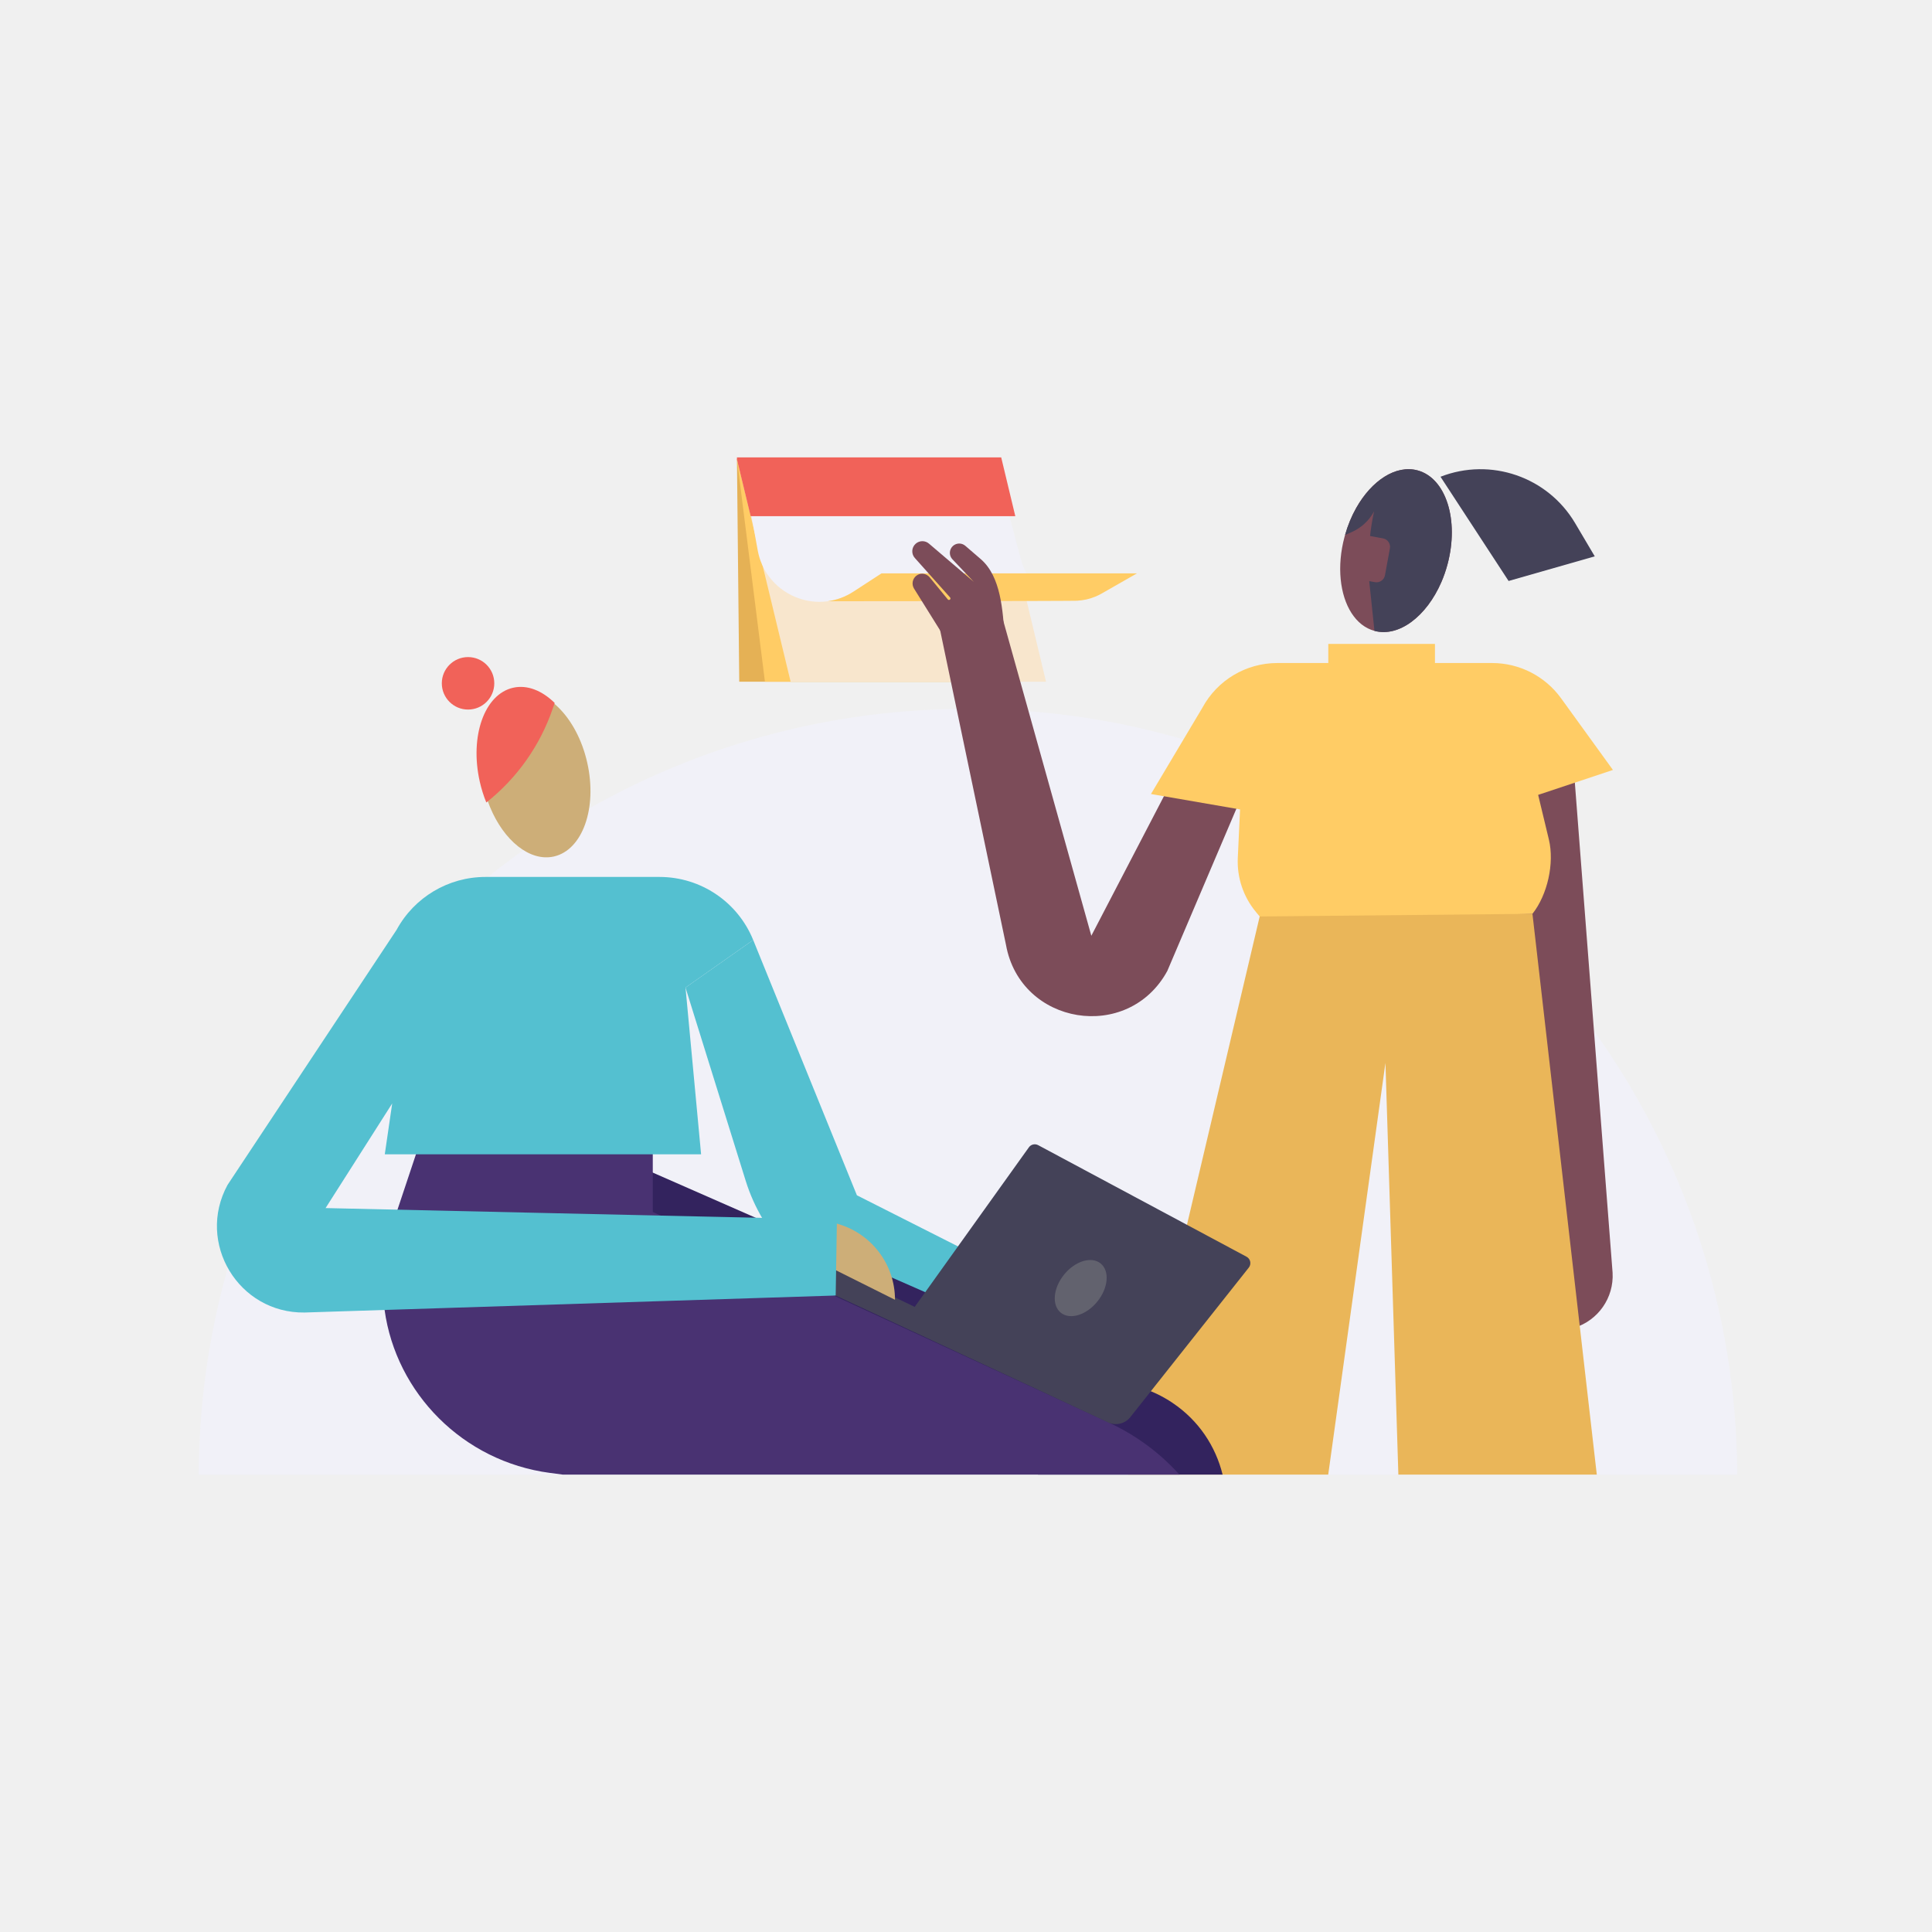
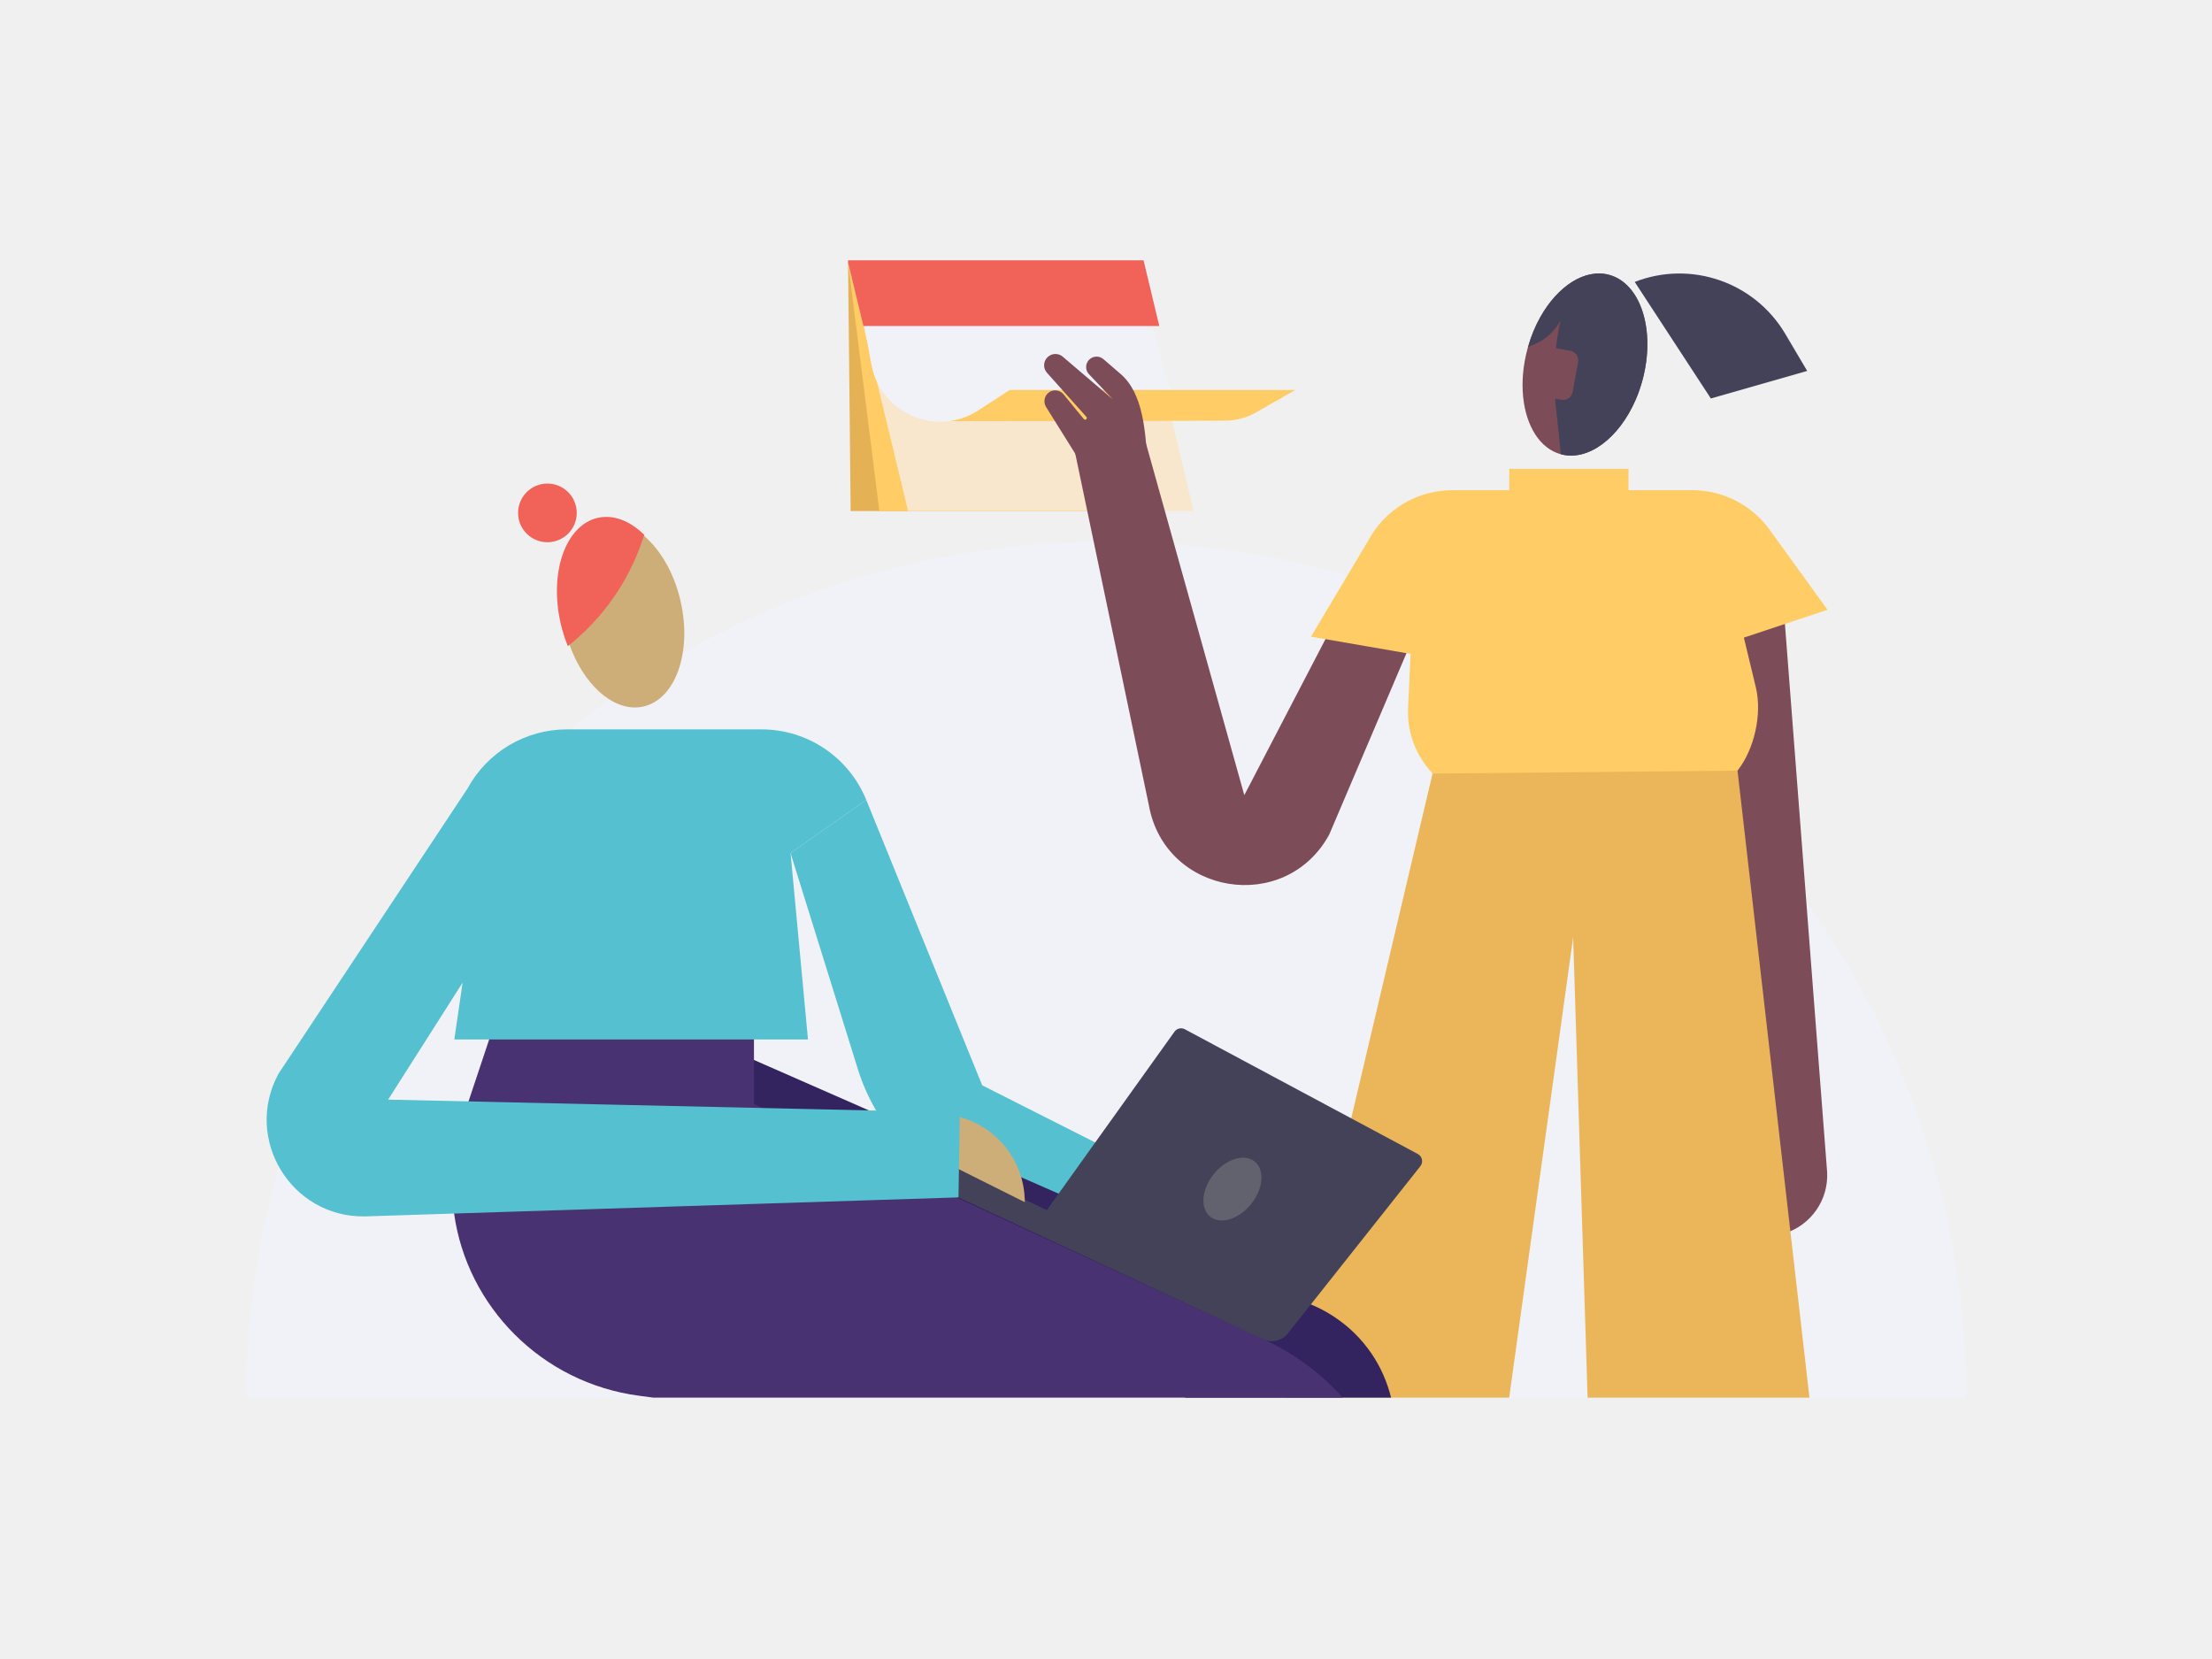
- <svg xmlns="http://www.w3.org/2000/svg" version="1.1" id="Layer_1" x="0px" y="0px" viewBox="0 0 2000 2000" style="enable-background:new 0 0 2000 2000;" xml:space="preserve">
-   <style type="text/css">
- 	.st0{fill:#F1F1F8;}
- 	.st1{fill:#54C0D0;}
- 	.st2{fill:#7C4C59;}
- 	.st3{fill:#EAB659;}
- 	.st4{fill:#FFCC65;}
- 	.st5{fill:#33235E;}
- 	.st6{fill:#493272;}
- 	.st7{fill:#444258;}
- 	.st8{fill:#62626E;}
- 	.st9{fill:#CDAE78;}
- 	.st10{fill:#F16259;}
- 	.st11{fill:none;}
- 	.st12{fill:#E5B155;}
- 	.st13{fill:#F8E6CD;}
- 	.st14{fill:none;stroke:#FFFFFF;stroke-miterlimit:10;}
- 	.st15{fill:#DB4643;}
- 	.st16{fill:#51C1D0;}
- 	.st17{fill:none;stroke:#7C4C59;stroke-width:10;stroke-linecap:round;stroke-linejoin:round;stroke-miterlimit:10;}
- 	.st18{fill:#EF4C86;}
- 	.st19{fill:#31AAB9;}
- 	.st20{fill:none;stroke:#61C08B;stroke-width:8;stroke-miterlimit:10;}
- 	.st21{fill:#61C08B;}
- </style>
-   <g>
-     <path class="st0" d="M1798.42,1526.5H205.69c0.33-74.17,10.8-145.95,30.1-214C281.65,1150.78,377.3,1010,505.15,907.81   c11.98-9.59,24.26-18.83,36.8-27.7c21.84-15.5,44.49-29.91,67.89-43.17h0.02c112.58-63.84,242.23-101.06,380.42-103.05h0.02   c3.91-0.06,7.84-0.09,11.77-0.09c21.11,0,42.02,0.83,62.7,2.44c55.25,4.29,108.9,14.23,160.39,29.23c2.98,0.87,5.95,1.76,8.92,2.67   c22.23,6.73,44.04,14.45,65.4,23.07c90.25,36.34,172.31,88.75,242.63,153.67c0.56,0.51,1.11,1.02,1.65,1.53   c6.79,6.28,13.47,12.72,20.04,19.26c9.68,9.61,19.11,19.48,28.26,29.59c20.7,22.8,40.08,46.81,58.02,71.92l0.02,0.03   C1742.81,1196.77,1797.65,1355.23,1798.42,1526.5z" />
-     <path class="st1" d="M709.63,1022.34l62.33,200.06c17.53,56.25,60.91,100.73,116.71,119.65l325.25,110.3l19.94-39.66l-346.8-175.34   L779.7,973.07L709.63,1022.34z" />
-     <path class="st2" d="M1629.71,802.86l39.64,514.7c1.45,25.84-14.91,49.33-39.64,56.95l-97.64-605.42L1629.71,802.86z" />
-     <polygon class="st3" points="1652.99,1526.5 1447.58,1526.5 1434.2,1100.31 1374.97,1526.5 1167.74,1526.5 1176.68,1488.61    1186.72,1446.06 1186.72,1446.04 1187.36,1443.33 1188.4,1438.91 1198.78,1394.94 1228.73,1267.93 1304.02,948.76 1306.22,939    1542.1,944.89 1560.5,945.36 1586.38,946 1586.39,946 1592.05,995.28 1635.32,1372.44  " />
-     <rect x="1375.05" y="666.58" class="st4" width="110.4" height="45.16" />
-     <path class="st5" d="M1167.74,1526.5h53.2h44.69c-7.17-29.11-24.58-55.92-51.7-74.16v-0.02c-5.27-3.55-10.92-6.78-16.92-9.63   l-5.67-2.49l-2.94-1.29l-230.63-101.25l-34.59-15.18l-57.38-25.18l-3.12-1.36l-71.49-31.4l-8.97-3.93l-106.47-46.74l-2.66-1.17   l-6.77,45.3l-6.7,45l107.61,41.25l376.29,144.24l-69.08,38.01H1167.74z" />
-     <path class="st6" d="M1167.74,1526.5h53.2c-12.89-14.31-27.72-27.09-44.27-37.89c-8.67-5.67-17.83-10.79-27.43-15.31   c-0.03,0-0.06-0.02-0.07-0.03c-0.48-0.22-0.98-0.46-1.47-0.69l-40.76-18.82l-1.18-0.54L863.2,1341.18l-179.24-82.77h-0.04   l-8.16-3.8v-40.74v-18.94v-29.03h-235.5l-9.67,29.03l-19.13,57.36l-4.83,14.51c-4.37,13.09-7.31,26.31-8.9,39.49   c-2.04,16.93-1.83,33.63,0.4,49.78c11.9,86.03,81.06,156.74,171.15,168.68l13.24,1.76h491.92H1167.74z" />
-     <path class="st7" d="M1074.72,1185.46l215.69,115.49c4.12,2.21,5.24,7.61,2.34,11.27l-122.59,154.73   c-5.51,6.96-15.08,9.23-23.13,5.48l-288.07-134.17v-27.8l87.93,42.44l118.2-165.19C1067.27,1184.64,1071.4,1183.68,1074.72,1185.46   z" />
-     <path class="st2" d="M1498.43,584.31c-1.73,6.43-3.87,12.59-6.37,18.35c-15.36,35.4-43.9,57.22-69.22,50.42   c-9.75-2.62-17.8-9.16-23.76-18.43c-12-18.63-15.45-48.28-7.22-78.94c0.17-0.65,0.34-1.27,0.54-1.9   c2.86-10.14,6.77-19.48,11.46-27.82c16.07-28.58,41.11-45.08,63.57-39.06C1496.88,494.85,1510.74,538.45,1498.43,584.31z" />
-     <path class="st7" d="M1498.43,584.31c-1.73,6.43-3.87,12.59-6.37,18.35c-15.36,35.4-43.9,57.22-69.22,50.42l-5.44-51.64   l-0.36-17.27c-0.39-18.44,1.44-36.85,5.43-54.85l0,0l0,0c-5.15,9.61-13.38,17.21-23.38,21.58l-6.69,2.92   c2.86-10.14,6.77-19.48,11.46-27.82c16.07-28.58,41.11-45.08,63.57-39.06C1496.88,494.85,1510.74,538.45,1498.43,584.31z" />
-     <path class="st2" d="M1423.36,602.66l-13.51-2.49c-4.83-0.89-8.02-5.52-7.13-10.35l5.12-27.84c0.89-4.83,5.52-8.02,10.35-7.13   l13.51,2.49c4.83,0.89,8.02,5.52,7.13,10.35l-5.12,27.84C1432.82,600.35,1428.18,603.55,1423.36,602.66z" />
-     <path class="st7" d="M1491.21,493.53L1491.21,493.53c51.96-20.29,110.97,0.06,139.37,48.07l20.31,34.33l-89.2,25.5L1491.21,493.53z   " />
-     <ellipse transform="matrix(0.6291 -0.7773 0.7773 0.6291 -621.5485 1364.184)" class="st8" cx="1118.78" cy="1333.43" rx="32.79" ry="22.16" />
-     <path class="st9" d="M573.38,886.64c-24.86,5.61-51.81-16.4-66.15-51.3c-2.77-6.75-5.07-14-6.79-21.63   c-10.6-46.99,4.86-90.5,34.55-97.18c14.62-3.3,29.95,2.95,43,15.76c13.47,13.18,24.55,33.34,29.91,57.18   C618.53,836.43,603.05,879.94,573.38,886.64z" />
-     <path class="st10" d="M574.2,727.69l-2.11,6.12c-13.14,38.27-37,71.9-68.65,96.94c-2.77-6.75-5.07-14-6.79-21.63   c-10.6-46.99,4.86-90.5,34.55-97.18C545.81,708.64,561.14,714.89,574.2,727.69z" />
-     <circle class="st10" cx="484.52" cy="707.37" r="27.16" />
-     <path class="st9" d="M862.69,1265.78l1.91,0.48c36.38,9.1,61.9,41.78,61.9,79.28l0,0l-63.81-31.9V1265.78z" />
-     <polygon class="st12" points="762.88,475.27 765.27,705.69 1029.67,705.69 1027.6,475.27  " />
-     <polygon class="st4" points="762.88,475.27 791.86,705.69 1056.26,705.69 1027.6,475.27  " />
-     <g>
-       <polygon class="st13" points="762.88,475.27 815.77,694.56 818.45,705.69 1082.84,705.69 1062.88,622.42 1027.6,475.27   " />
-     </g>
-     <line class="st14" x1="784.75" y1="565.95" x2="1049.34" y2="565.95" />
-     <path class="st0" d="M772.98,507l11.41,62.73c0.71,3.86,1.71,7.57,3.01,11.08c8.56,23.21,29.3,38.52,52.26,41.62   c5.67,0.79,11.48,0.8,17.27,0c9.12-1.23,18.18-4.47,26.63-9.97l29-18.88h150.21c-2.52-4.33-4.52-9.07-5.88-14.22l-3.88-14.64   L1037.69,507H772.98z" />
-     <path class="st4" d="M1115.31,621.84c6.16-0.34,12.36-1.67,18.35-4.12c2.34-0.95,4.65-2.07,6.91-3.37l36.37-20.79H912.56l-29,18.88   c-8.45,5.5-17.51,8.74-26.63,9.97C856.93,622.42,1117.78,622.26,1115.31,621.84z" />
-     <polygon class="st10" points="762.88,473.5 762.88,475.49 777.07,534.33 1051.04,534.33 1036.45,473.5  " />
-     <path class="st2" d="M1040.12,659.98c-2.1-27.84-3.78-63.05-24.94-81.28l-15.9-13.69c-3.68-3.17-9.15-3.12-12.77,0.13l0,0   c-3.92,3.52-4.31,9.52-0.88,13.51l22.47,23.69l-46.22-39.4c-3.93-3.56-9.9-3.62-13.9-0.14l0,0c-4.55,3.96-4.82,10.92-0.6,15.22   l36.15,40.45c0.61,0.69,0.5,1.75-0.24,2.29l0,0c-0.67,0.49-1.6,0.37-2.13-0.27l-18.71-22.8c-3-3.65-8.19-4.91-12.37-2.68   c-0.6,0.32-1.18,0.71-1.72,1.16h0c-3.85,3.2-4.79,8.72-2.23,13.01l31.91,51.12L1040.12,659.98z" />
-     <path class="st2" d="M1253.79,730.26L1129.74,968.7l-105.78-378.43l-14.43,43.28l-43.28-14.43l75.14,358.96   c14.97,83.33,126.46,101.41,166.99,27.08l102.15-239.89L1253.79,730.26z" />
-     <path class="st4" d="M1191.49,821.96l92.21,15.95l-2.34,50.13c-0.95,20.33,5.72,40.27,18.71,55.94l3.95,4.76l282.36-2.76v0   c15.61-19.68,22.89-52.46,17.02-76.88l-11.12-46.25l77.42-25.81L1616,722.83c-16.57-22.91-43.13-36.47-71.4-36.47h-222.34   c-32.4,0-62.18,17.78-77.56,46.3L1191.49,821.96z" />
-     <path class="st1" d="M779.7,973.07c-16.03-39.45-54.37-65.26-96.95-65.26H502.54c-38.38,0-73.68,21.01-91.98,54.74l-175.05,264.13   c-32.56,60.01,11.44,132.9,79.71,132.04l549.88-17.61l1.28-78.62l-529.34-11.9l68.96-108.3l-7.67,52.63h327.44l-16.13-172.59   L779.7,973.07z" />
-   </g>
+ <svg xmlns="http://www.w3.org/2000/svg" viewBox="0 0 2048 1536" fill="none">
+   <path d="M1820.73 1294H228C228.33 1219.83 238.8 1148.05 258.1 1080C303.96 918.28 399.61 777.5 527.46 675.31C539.44 665.72 551.72 656.48 564.26 647.61C586.1 632.11 608.75 617.7 632.15 604.44H632.17C744.75 540.6 874.4 503.38 1012.59 501.39H1012.61C1016.52 501.33 1020.45 501.3 1024.38 501.3C1045.49 501.3 1066.4 502.13 1087.08 503.74C1142.33 508.03 1195.98 517.97 1247.47 532.97C1250.45 533.84 1253.42 534.73 1256.39 535.64C1278.62 542.37 1300.43 550.09 1321.79 558.71C1412.04 595.05 1494.1 647.46 1564.42 712.38C1564.98 712.89 1565.53 713.4 1566.07 713.91C1572.86 720.19 1579.54 726.63 1586.11 733.17C1595.79 742.78 1605.22 752.65 1614.37 762.76C1635.07 785.56 1654.45 809.57 1672.39 834.68L1672.41 834.71C1765.12 964.27 1819.96 1122.73 1820.73 1294Z" fill="#F1F1F8" />
+   <path d="M731.94 789.84L794.27 989.9C811.8 1046.15 855.18 1090.63 910.98 1109.55L1236.23 1219.85L1256.17 1180.19L909.37 1004.85L802.01 740.57L731.94 789.84Z" fill="#54C0D0" />
+   <path d="M1652.02 570.36L1691.66 1085.06C1693.11 1110.9 1676.75 1134.39 1652.02 1142.01L1554.38 536.59L1652.02 570.36Z" fill="#7C4C59" />
+   <path d="M1675.3 1294H1469.89L1456.51 867.81L1397.28 1294H1190.05L1198.99 1256.11L1209.03 1213.56V1213.54L1209.67 1210.83L1210.71 1206.41L1221.09 1162.44L1251.04 1035.43L1326.33 716.26L1328.53 706.5L1564.41 712.39L1582.81 712.86L1608.69 713.5H1608.7L1614.36 762.78L1657.63 1139.94L1675.3 1294Z" fill="#EAB659" />
+   <path d="M1507.76 434.08H1397.36V479.24H1507.76V434.08Z" fill="#FFCC65" />
+   <path d="M1190.05 1294H1243.25H1287.94C1280.77 1264.89 1263.36 1238.08 1236.24 1219.84V1219.82C1230.97 1216.27 1225.32 1213.04 1219.32 1210.19L1213.65 1207.7L1210.71 1206.41L980.08 1105.16L945.49 1089.98L888.11 1064.8L884.99 1063.44L813.5 1032.04L804.53 1028.11L698.06 981.37L695.4 980.2L688.63 1025.5L681.93 1070.5L789.54 1111.75L1165.83 1255.99L1096.75 1294H1190.05V1294Z" fill="#33235E" />
+   <path d="M1190.05 1294H1243.25C1230.36 1279.69 1215.53 1266.91 1198.98 1256.11C1190.31 1250.44 1181.15 1245.32 1171.55 1240.8C1171.52 1240.8 1171.49 1240.78 1171.48 1240.77C1171 1240.55 1170.5 1240.31 1170.01 1240.08L1129.25 1221.26L1128.07 1220.72L885.51 1108.68L706.27 1025.91H706.23L698.07 1022.11V981.37V962.43V933.4H462.57L452.9 962.43L433.77 1019.79L428.94 1034.3C424.57 1047.39 421.63 1060.61 420.04 1073.79C418 1090.72 418.21 1107.42 420.44 1123.57C432.34 1209.6 501.5 1280.31 591.59 1292.25L604.83 1294.01H1096.75H1190.05V1294Z" fill="#493272" />
+   <path d="M1097.03 952.96L1312.72 1068.45C1316.84 1070.66 1317.96 1076.06 1315.06 1079.72L1192.47 1234.45C1186.96 1241.41 1177.39 1243.68 1169.34 1239.93L881.27 1105.76V1077.96L969.2 1120.4L1087.4 955.21C1089.58 952.14 1093.71 951.18 1097.03 952.96Z" fill="#444258" />
+   <path d="M1520.74 351.81C1519.01 358.24 1516.87 364.4 1514.37 370.16C1499.01 405.56 1470.47 427.38 1445.15 420.58C1435.4 417.96 1427.35 411.42 1421.39 402.15C1409.39 383.52 1405.94 353.87 1414.17 323.21C1414.34 322.56 1414.51 321.94 1414.71 321.31C1417.57 311.17 1421.48 301.83 1426.17 293.49C1442.24 264.91 1467.28 248.41 1489.74 254.43C1519.19 262.35 1533.05 305.95 1520.74 351.81Z" fill="#7C4C59" />
+   <path d="M1520.74 351.81C1519.01 358.24 1516.87 364.4 1514.37 370.16C1499.01 405.56 1470.47 427.38 1445.15 420.58L1439.71 368.94L1439.35 351.67C1438.96 333.23 1440.79 314.82 1444.78 296.82C1439.63 306.43 1431.4 314.03 1421.4 318.4L1414.71 321.32C1417.57 311.18 1421.48 301.84 1426.17 293.5C1442.24 264.92 1467.28 248.42 1489.74 254.44C1519.19 262.35 1533.05 305.95 1520.74 351.81Z" fill="#444258" />
+   <path d="M1445.67 370.16L1432.16 367.67C1427.33 366.78 1424.14 362.15 1425.03 357.32L1430.15 329.48C1431.04 324.65 1435.67 321.46 1440.5 322.35L1454.01 324.84C1458.84 325.73 1462.03 330.36 1461.14 335.19L1456.02 363.03C1455.13 367.85 1450.49 371.05 1445.67 370.16Z" fill="#7C4C59" />
+   <path d="M1513.52 261.03C1565.48 240.74 1624.49 261.09 1652.89 309.1L1673.2 343.43L1584 368.93L1513.52 261.03Z" fill="#444258" />
+   <path d="M1158.29 1114.86C1169.68 1100.78 1171.2 1083.13 1161.69 1075.43C1152.18 1067.73 1135.23 1072.9 1123.84 1086.98C1112.44 1101.05 1110.92 1118.71 1120.43 1126.4C1129.95 1134.1 1146.89 1128.93 1158.29 1114.86Z" fill="#62626E" />
+   <path d="M595.69 654.14C570.83 659.75 543.88 637.74 529.54 602.84C526.77 596.09 524.47 588.84 522.75 581.21C512.15 534.22 527.61 490.71 557.3 484.03C571.92 480.73 587.25 486.979 600.3 499.789C613.77 512.969 624.85 533.129 630.21 556.969C640.84 603.929 625.36 647.44 595.69 654.14Z" fill="#CDAE78" />
+   <path d="M596.51 495.19L594.4 501.31C581.26 539.58 557.4 573.21 525.75 598.25C522.98 591.5 520.68 584.25 518.96 576.62C508.36 529.63 523.82 486.12 553.51 479.44C568.12 476.14 583.45 482.39 596.51 495.19Z" fill="#F16259" />
+   <path d="M506.83 502.03C521.83 502.03 533.99 489.87 533.99 474.87C533.99 459.87 521.83 447.71 506.83 447.71C491.83 447.71 479.67 459.87 479.67 474.87C479.67 489.87 491.83 502.03 506.83 502.03Z" fill="#F16259" />
+   <path d="M885 1033.28L886.91 1033.76C923.29 1042.86 948.81 1075.54 948.81 1113.04L885 1081.14V1033.28Z" fill="#CDAE78" />
+   <path d="M785.19 242.77L787.58 473.19H1051.98L1049.91 242.77H785.19Z" fill="#E5B155" />
+   <path d="M785.19 242.77L814.17 473.19H1078.57L1049.91 242.77H785.19Z" fill="#FFCC65" />
+   <path d="M785.19 242.77L838.08 462.06L840.76 473.19H1105.15L1085.19 389.92L1049.91 242.77H785.19Z" fill="#F8E6CD" />
+   <path d="M807.06 333.45H1071.65" stroke="white" stroke-miterlimit="10" />
+   <path d="M795.29 274.5L806.7 337.23C807.41 341.09 808.41 344.8 809.71 348.31C818.27 371.52 839.01 386.83 861.97 389.93C867.64 390.72 873.45 390.73 879.24 389.93C888.36 388.7 897.42 385.46 905.87 379.96L934.87 361.08H1085.08C1082.56 356.75 1080.56 352.01 1079.2 346.86L1075.32 332.22L1060 274.5H795.29Z" fill="#F1F1F8" />
+   <path d="M1137.62 389.34C1143.78 389 1149.98 387.67 1155.97 385.22C1158.31 384.27 1160.62 383.15 1162.88 381.85L1199.25 361.06H934.87L905.87 379.94C897.42 385.44 888.36 388.68 879.24 389.91C879.24 389.92 1140.09 389.76 1137.62 389.34Z" fill="#FFCC65" />
+   <path d="M785.19 241V242.99L799.38 301.83H1073.35L1058.76 241H785.19Z" fill="#F16259" />
+   <path d="M1062.43 427.48C1060.33 399.64 1058.65 364.43 1037.49 346.2L1021.59 332.51C1017.91 329.34 1012.44 329.39 1008.82 332.64C1004.9 336.16 1004.51 342.16 1007.94 346.15L1030.41 369.84L984.19 330.44C980.26 326.88 974.29 326.82 970.29 330.3C965.74 334.26 965.47 341.22 969.69 345.52L1005.84 385.97C1006.45 386.66 1006.34 387.72 1005.6 388.26C1004.93 388.75 1004 388.63 1003.47 387.99L984.76 365.19C981.76 361.54 976.57 360.28 972.39 362.51C971.79 362.83 971.21 363.22 970.67 363.67C966.82 366.87 965.88 372.39 968.44 376.68L1000.35 427.8L1062.43 427.48Z" fill="#7C4C59" />
+   <path d="M1276.1 497.76L1152.05 736.2L1046.27 357.77L1031.84 401.049L988.56 386.62L1063.7 745.58C1078.67 828.91 1190.16 846.989 1230.69 772.659L1332.84 532.77L1276.1 497.76Z" fill="#7C4C59" />
+   <path d="M1213.8 589.46L1306.01 605.41L1303.67 655.54C1302.72 675.87 1309.39 695.81 1322.38 711.48L1326.33 716.24L1608.69 713.48C1624.3 693.8 1631.58 661.02 1625.71 636.6L1614.59 590.35L1692.01 564.54L1638.31 490.33C1621.74 467.42 1595.18 453.86 1566.91 453.86H1344.57C1312.17 453.86 1282.39 471.64 1267.01 500.16L1213.8 589.46Z" fill="#FFCC65" />
+   <path d="M802.01 740.57C785.98 701.12 747.64 675.31 705.06 675.31H524.85C486.47 675.31 451.17 696.32 432.87 730.05L257.82 994.18C225.26 1054.19 269.26 1127.08 337.53 1126.22L887.41 1108.61L888.69 1029.99L359.35 1018.09L428.31 909.79L420.64 962.42H748.08L731.95 789.83L802.01 740.57Z" fill="#54C0D0" />
</svg>
